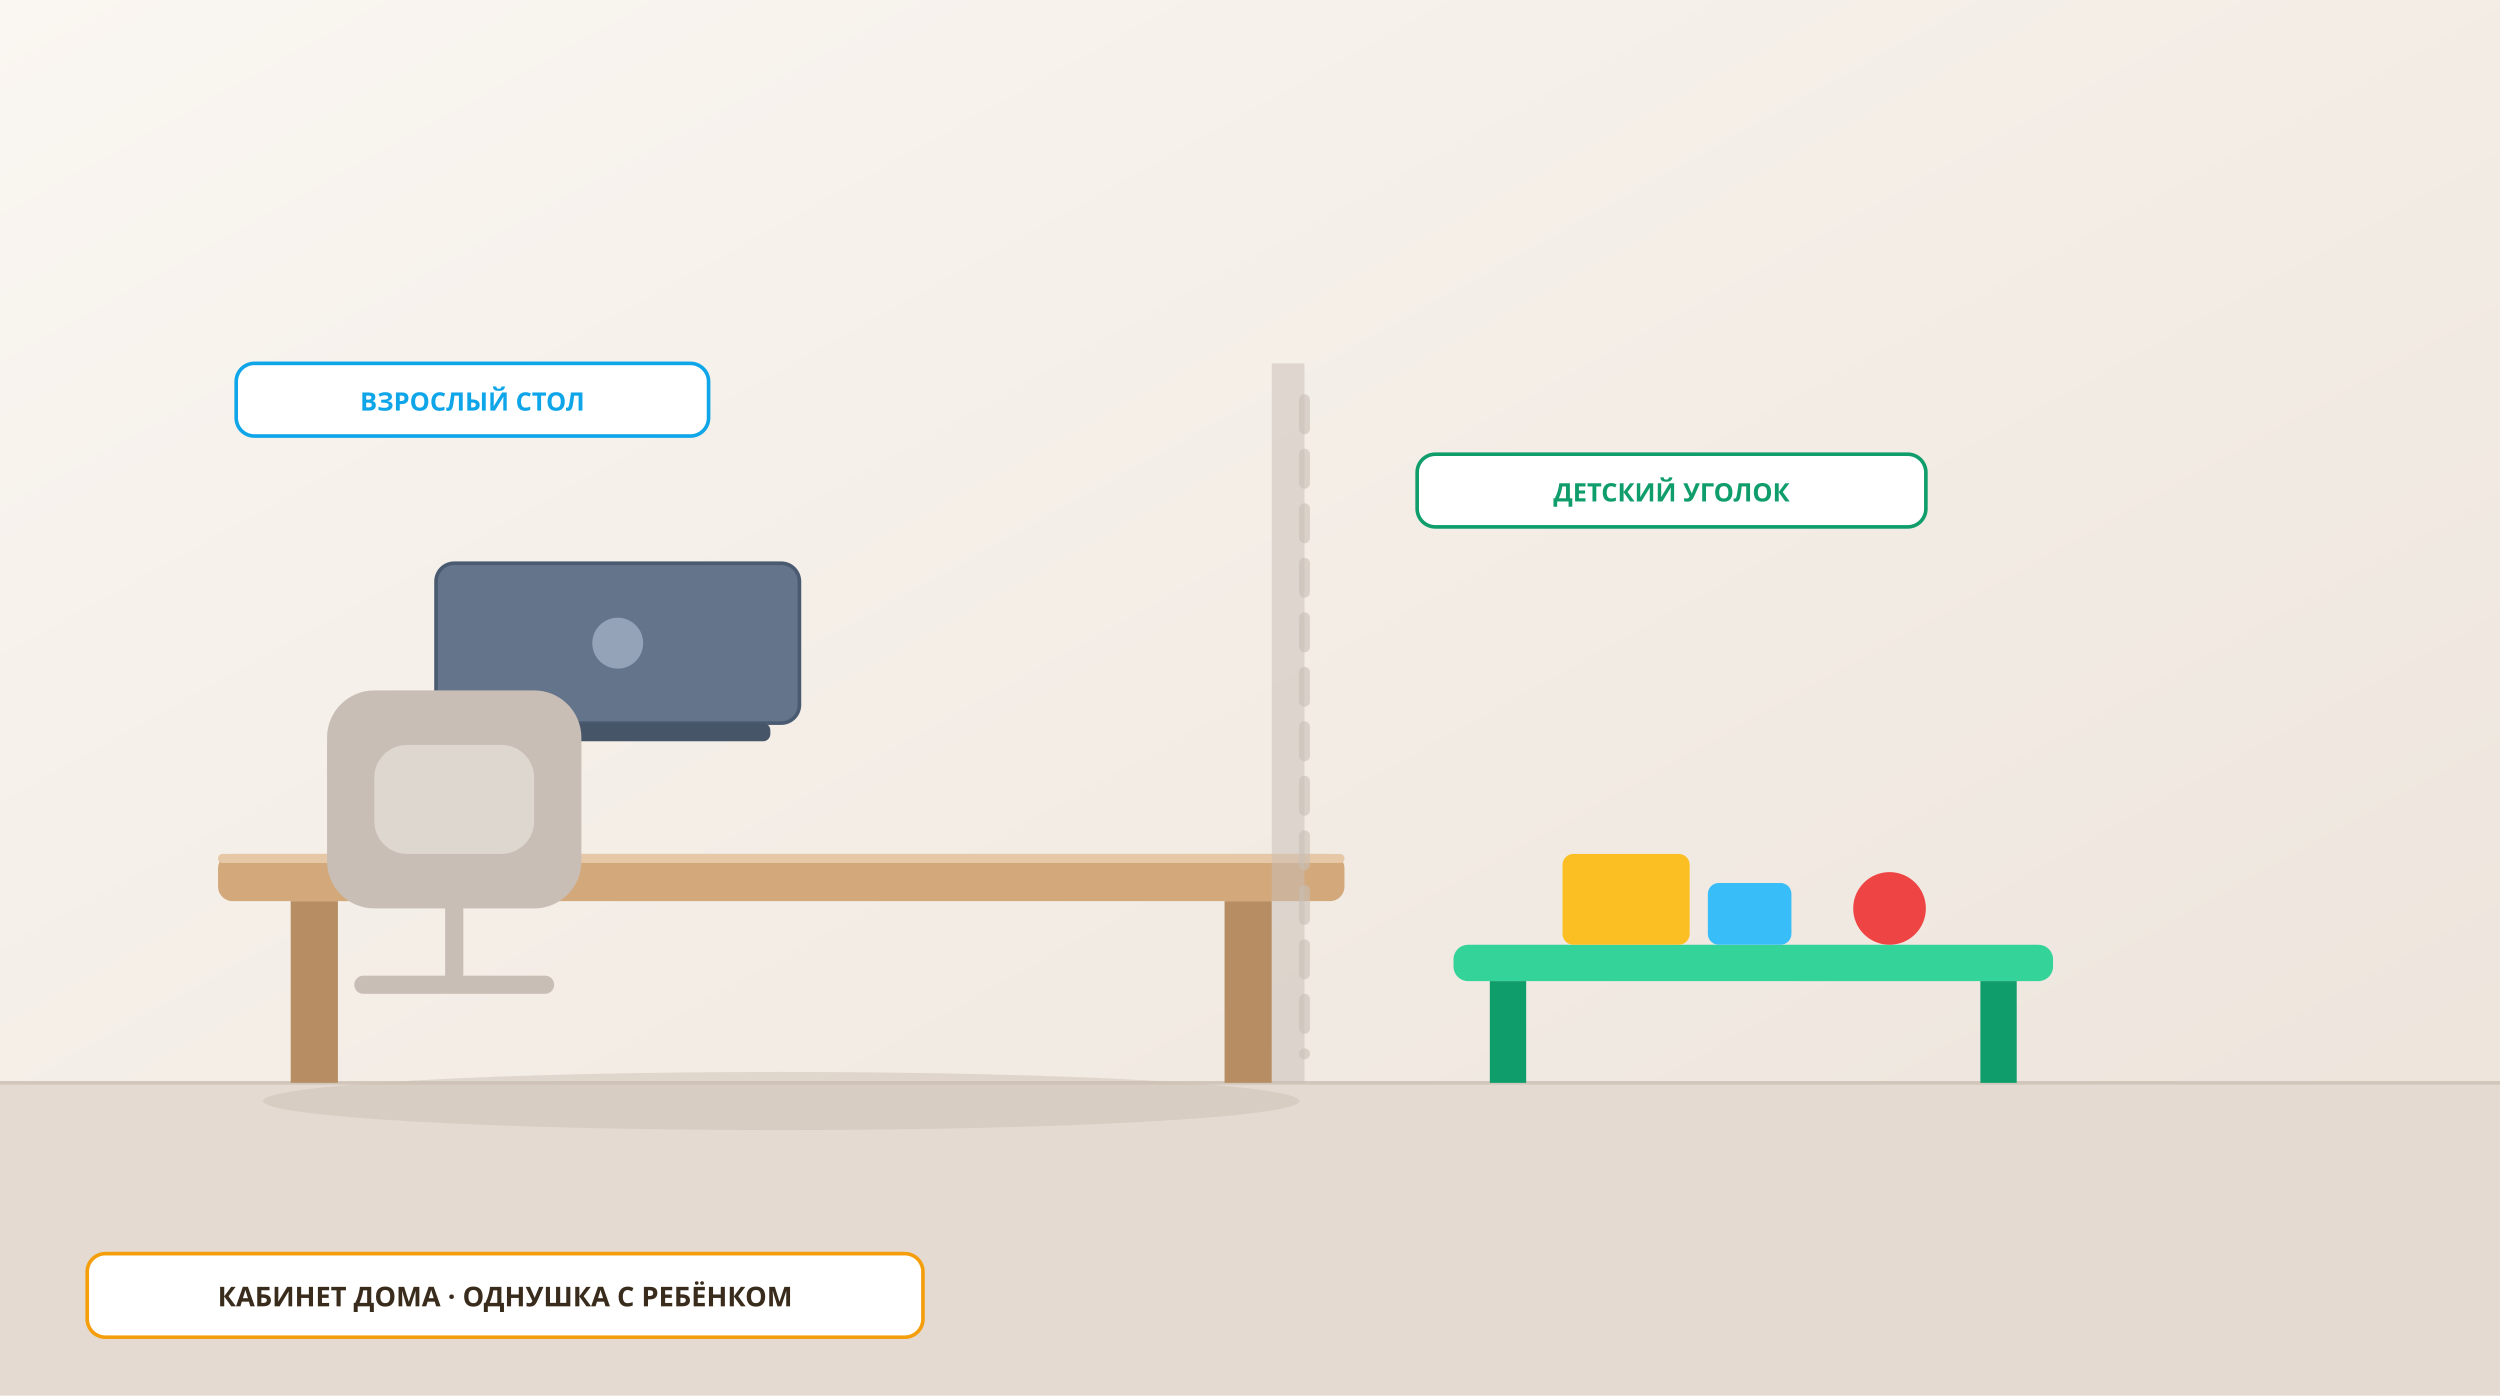
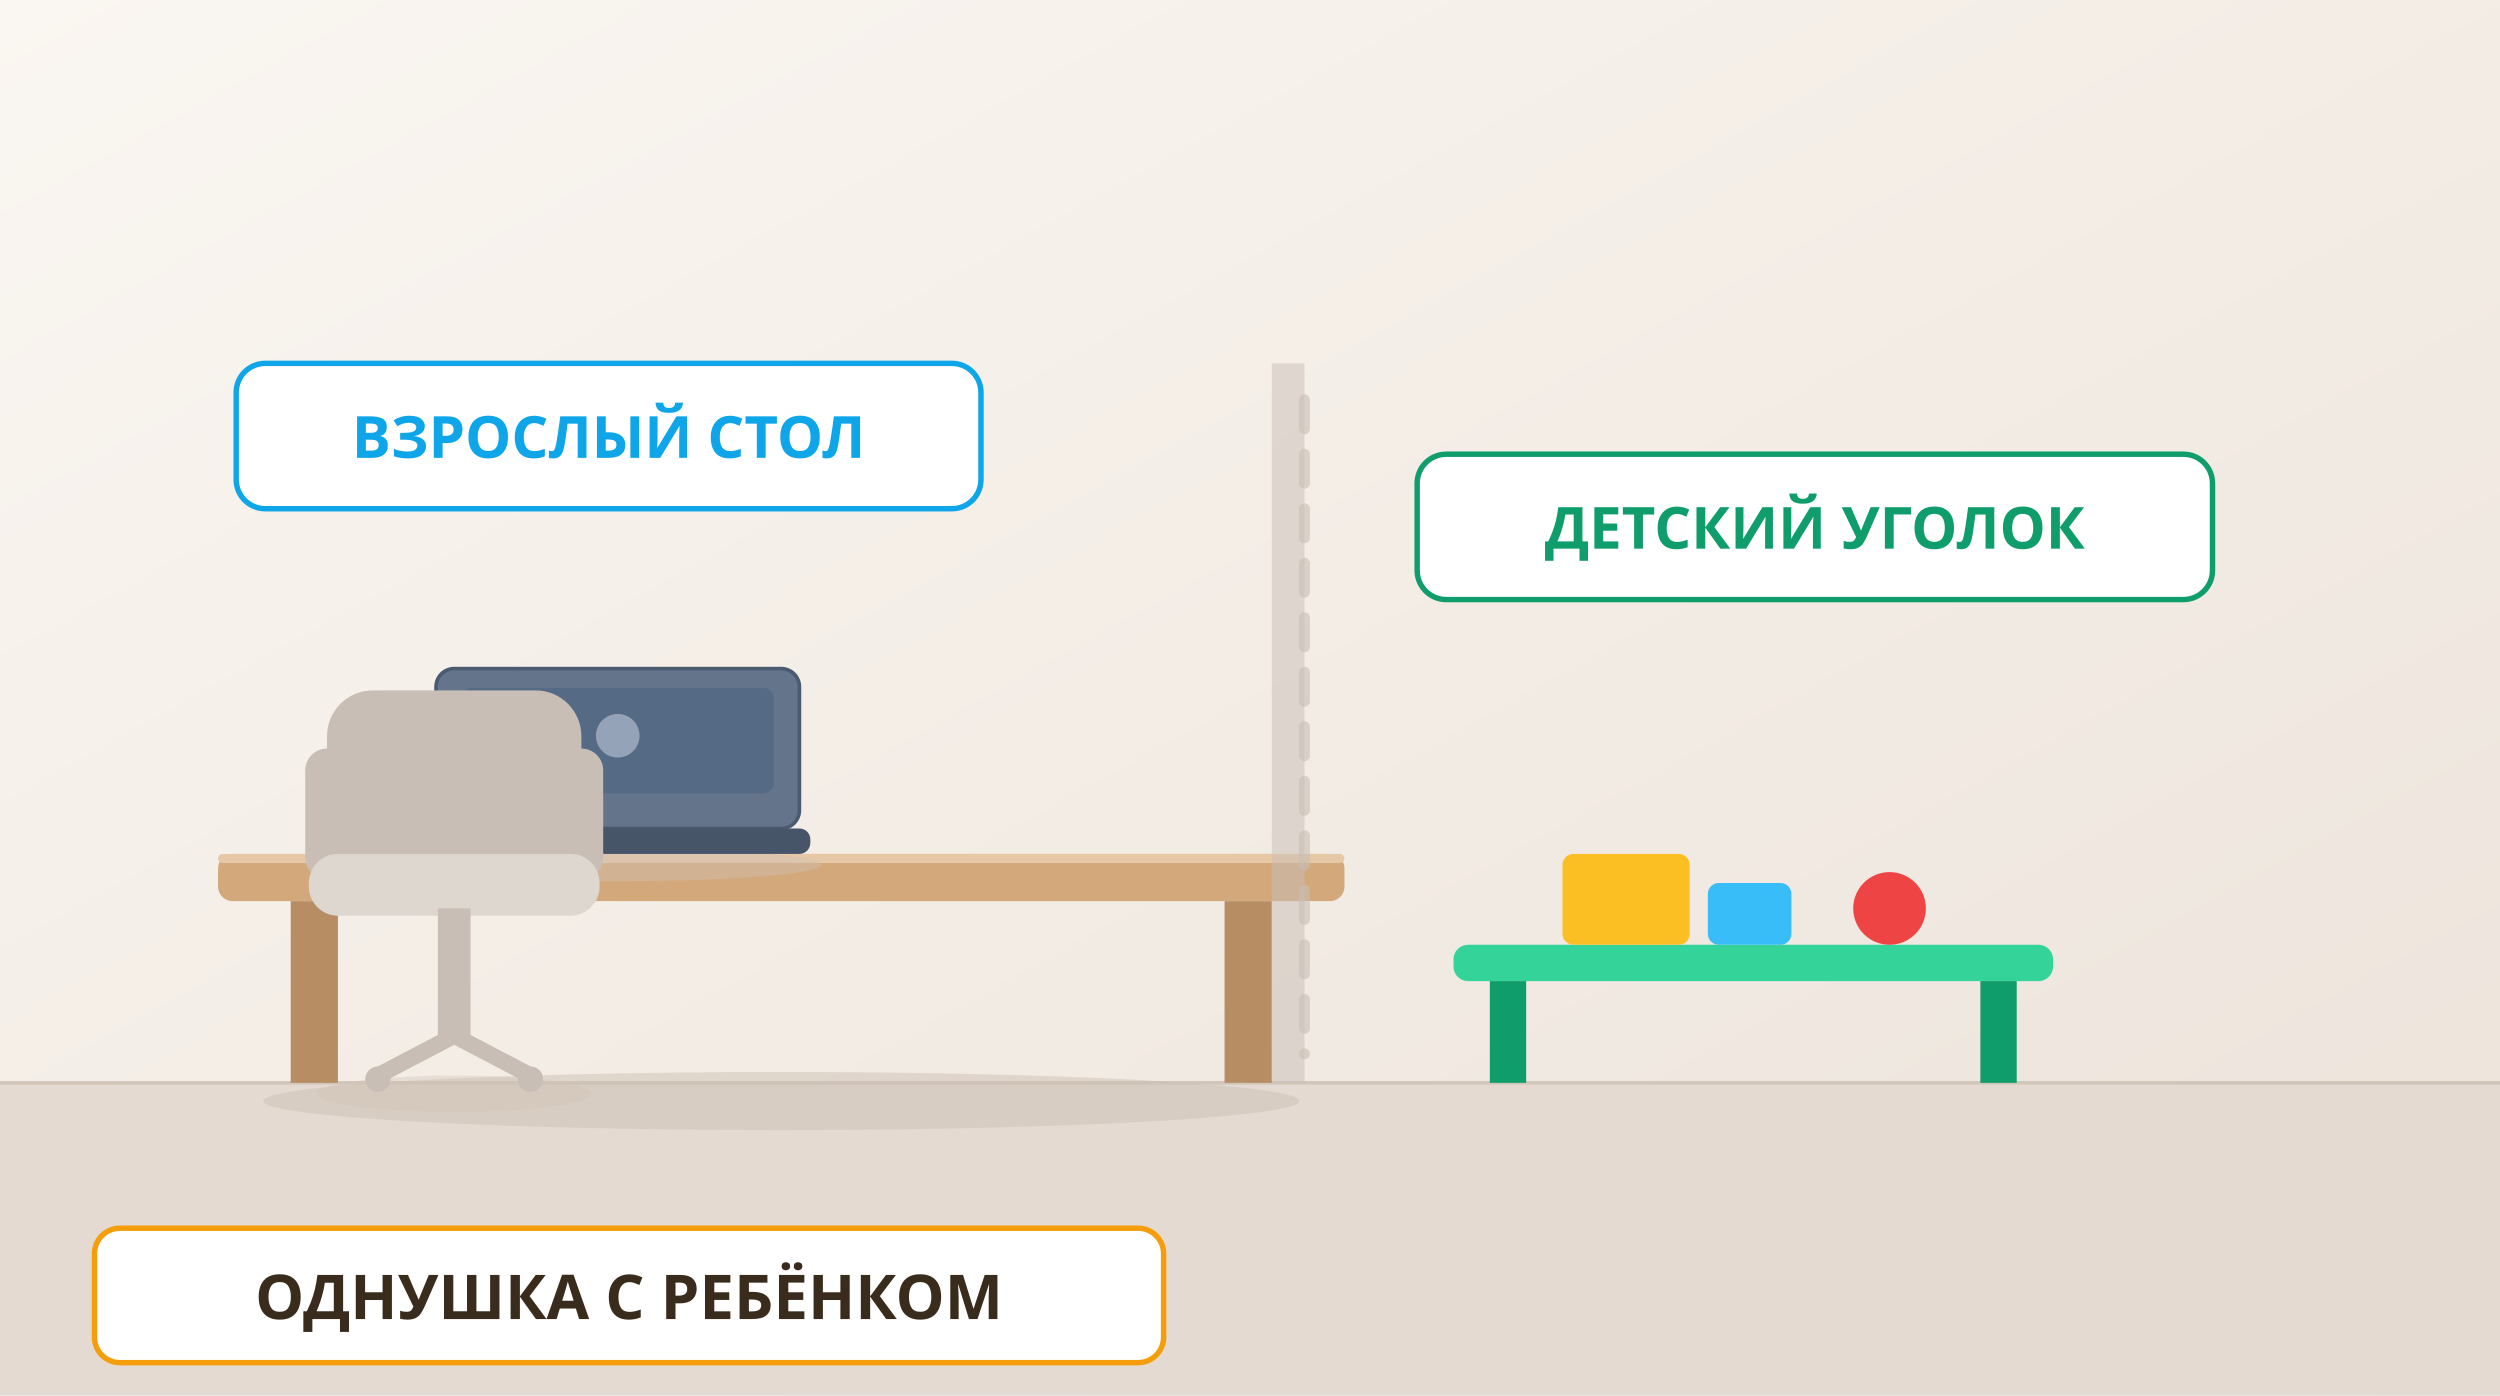
<svg xmlns="http://www.w3.org/2000/svg" viewBox="0 0 1376 768" width="1376" height="768">
  <defs>
    <linearGradient id="bg" x1="0%" y1="0%" x2="100%" y2="100%">
      <stop offset="0%" stop-color="#faf6f1" />
      <stop offset="100%" stop-color="#ece3da" />
    </linearGradient>
  </defs>
  <rect width="1376" height="768" fill="url(#bg)" />
  <rect x="0" y="596" width="1376" height="172" fill="#e4dad1" />
  <line x1="0" y1="596" x2="1376" y2="596" stroke="#d2c6bb" stroke-width="2" />
  <ellipse cx="430" cy="606" rx="285.2" ry="16" fill="#cdc0b5" fill-opacity="0.5" />
  <rect x="120" y="470" width="620" height="26" rx="8" fill="#d3a97c" />
  <rect x="120" y="470" width="620" height="5" rx="2.5" fill="#e6c8a6" />
  <rect x="160" y="496" width="26" height="100" fill="#b78e63" />
  <rect x="674" y="496" width="26" height="100" fill="#b78e63" />
-   <rect x="240" y="310" width="200" height="88" rx="10" fill="#64748b" stroke="#4a5a70" stroke-width="2" />
-   <circle cx="340" cy="354" r="14" fill="#94a3b8" />
-   <rect x="256" y="398" width="168" height="10" rx="4" fill="#475569" />
-   <rect x="180" y="380" width="140" height="120" rx="26" fill="#c8beb5" />
-   <rect x="206" y="410" width="88" height="60" rx="18" fill="#ded7d0" />
-   <path d="M250 500 v42 M200 542 h100" stroke="#c8beb5" stroke-width="10" stroke-linecap="round" />
+   <ellipse cx="340" cy="476" rx="112" ry="9" fill="#cdc0b5" fill-opacity="0.4" />
+   <rect x="240" y="368" width="200" height="88" rx="10" fill="#64748b" stroke="#4a5a70" stroke-width="2" />
+   <rect x="254" y="378.56" width="172" height="58.08" rx="6" fill="#546a85" />
+   <circle cx="340" cy="404.96" r="12" fill="#94a3b8" />
+   <rect x="234" y="456" width="212" height="14" rx="6" fill="#475569" />
+   <ellipse cx="250" cy="602" rx="75.6" ry="10" fill="#cdc0b5" fill-opacity="0.35" />
+   <rect x="180" y="380" width="140" height="96" rx="25.2" fill="#c8beb5" />
+   <rect x="168" y="412" width="24" height="72" rx="12" fill="#c8beb5" />
+   <rect x="308" y="412" width="24" height="72" rx="12" fill="#c8beb5" />
+   <rect x="170" y="470" width="160" height="34" rx="16" fill="#ded7d0" />
+   <rect x="241" y="500" width="18" height="72" fill="#c8beb5" />
+   <path d="M250 570 l-42 22 M250 570 l42 22" stroke="#c8beb5" stroke-width="9" stroke-linecap="round" />
+   <circle cx="208" cy="594" r="7" fill="#c8beb5" />
+   <circle cx="292" cy="594" r="7" fill="#c8beb5" />
  <rect x="700" y="200" width="18" height="396" fill="#c8beb5" opacity="0.5" />
  <g stroke="#c8beb5" stroke-width="6" stroke-linecap="round" opacity="0.6">
    <line x1="718" y1="220" x2="718" y2="580" stroke-dasharray="16 14" />
  </g>
  <rect x="800" y="520" width="330" height="20" rx="8" fill="#34d399" />
  <rect x="820" y="540" width="20" height="56" fill="#0f9d6b" />
  <rect x="1090" y="540" width="20" height="56" fill="#0f9d6b" />
  <rect x="860" y="470" width="70" height="50" rx="6" fill="#fbbf24" />
  <rect x="940" y="486" width="46" height="34" rx="6" fill="#38bdf8" />
  <circle cx="1040" cy="500" r="20" fill="#ef4444" />
  <rect x="960" y="596" width="0" height="0" />
-   <rect x="780" y="250" width="280" height="40" rx="10" fill="#ffffff" stroke="#0f9d6b" stroke-width="2" />
-   <text x="920" y="276" font-family="system-ui, sans-serif" font-size="14" font-weight="800" fill="#0f9d6b" text-anchor="middle">ДЕТСКИЙ УГОЛОК</text>
-   <rect x="130" y="200" width="260" height="40" rx="10" fill="#ffffff" stroke="#0ea5e9" stroke-width="2" />
-   <text x="260" y="226" font-family="system-ui, sans-serif" font-size="14" font-weight="800" fill="#0ea5e9" text-anchor="middle">ВЗРОСЛЫЙ СТОЛ</text>
-   <rect x="48" y="690" width="460" height="46" rx="10" fill="#ffffff" stroke="#f59e0b" stroke-width="2" />
-   <text x="278" y="719" font-family="system-ui, sans-serif" font-size="15" font-weight="700" fill="#3a2c1c" text-anchor="middle">КАБИНЕТ ДОМА · ОДНУШКА С РЕБЁНКОМ</text>
+   <rect x="780" y="250" width="437.76" height="80" rx="16" fill="#ffffff" stroke="#0f9d6b" stroke-width="3" />
+   <text x="998.88" y="302" font-family="system-ui, sans-serif" font-size="32" font-weight="800" fill="#0f9d6b" text-anchor="middle">ДЕТСКИЙ УГОЛОК</text>
+   <rect x="130" y="200" width="409.92" height="80" rx="16" fill="#ffffff" stroke="#0ea5e9" stroke-width="3" />
+   <text x="334.96" y="252" font-family="system-ui, sans-serif" font-size="32" font-weight="800" fill="#0ea5e9" text-anchor="middle">ВЗРОСЛЫЙ СТОЛ</text>
+   <rect x="52" y="676" width="588.44" height="74" rx="14" fill="#ffffff" stroke="#f59e0b" stroke-width="3" />
+   <text x="346.22" y="726" font-family="system-ui, sans-serif" font-size="34" font-weight="800" fill="#3a2c1c" text-anchor="middle">ОДНУШКА С РЕБЁНКОМ</text>
</svg>
